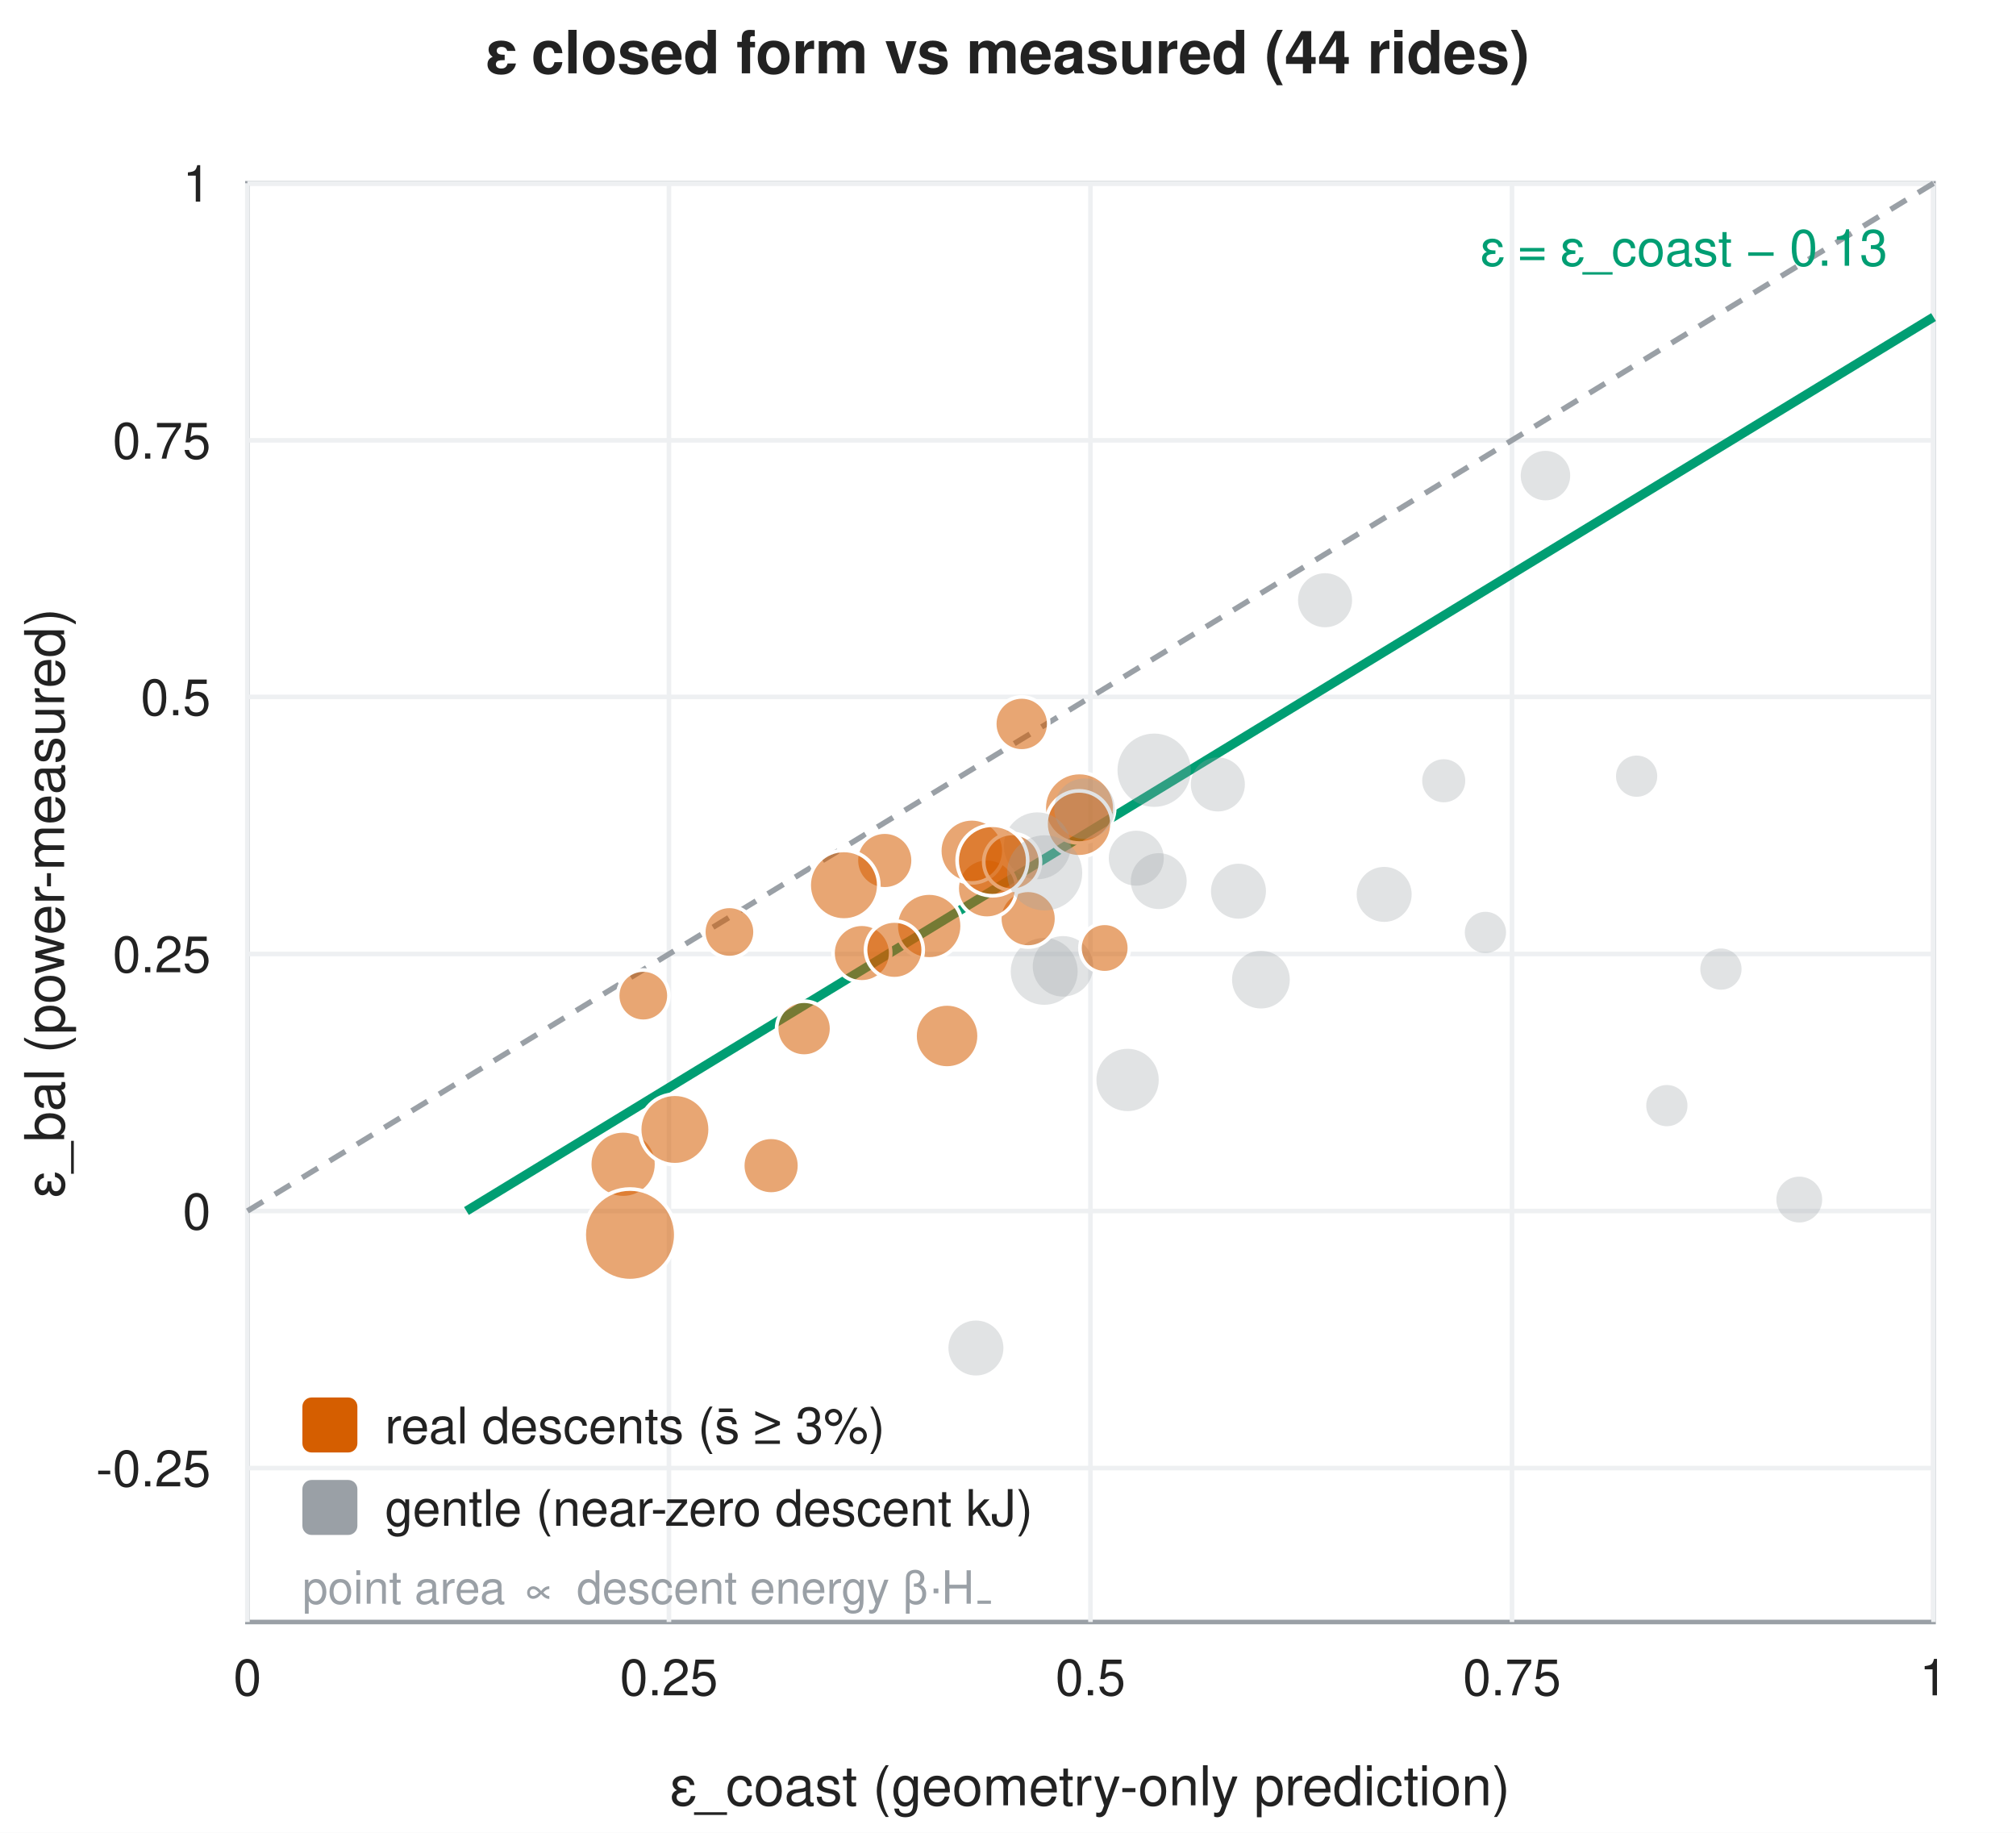
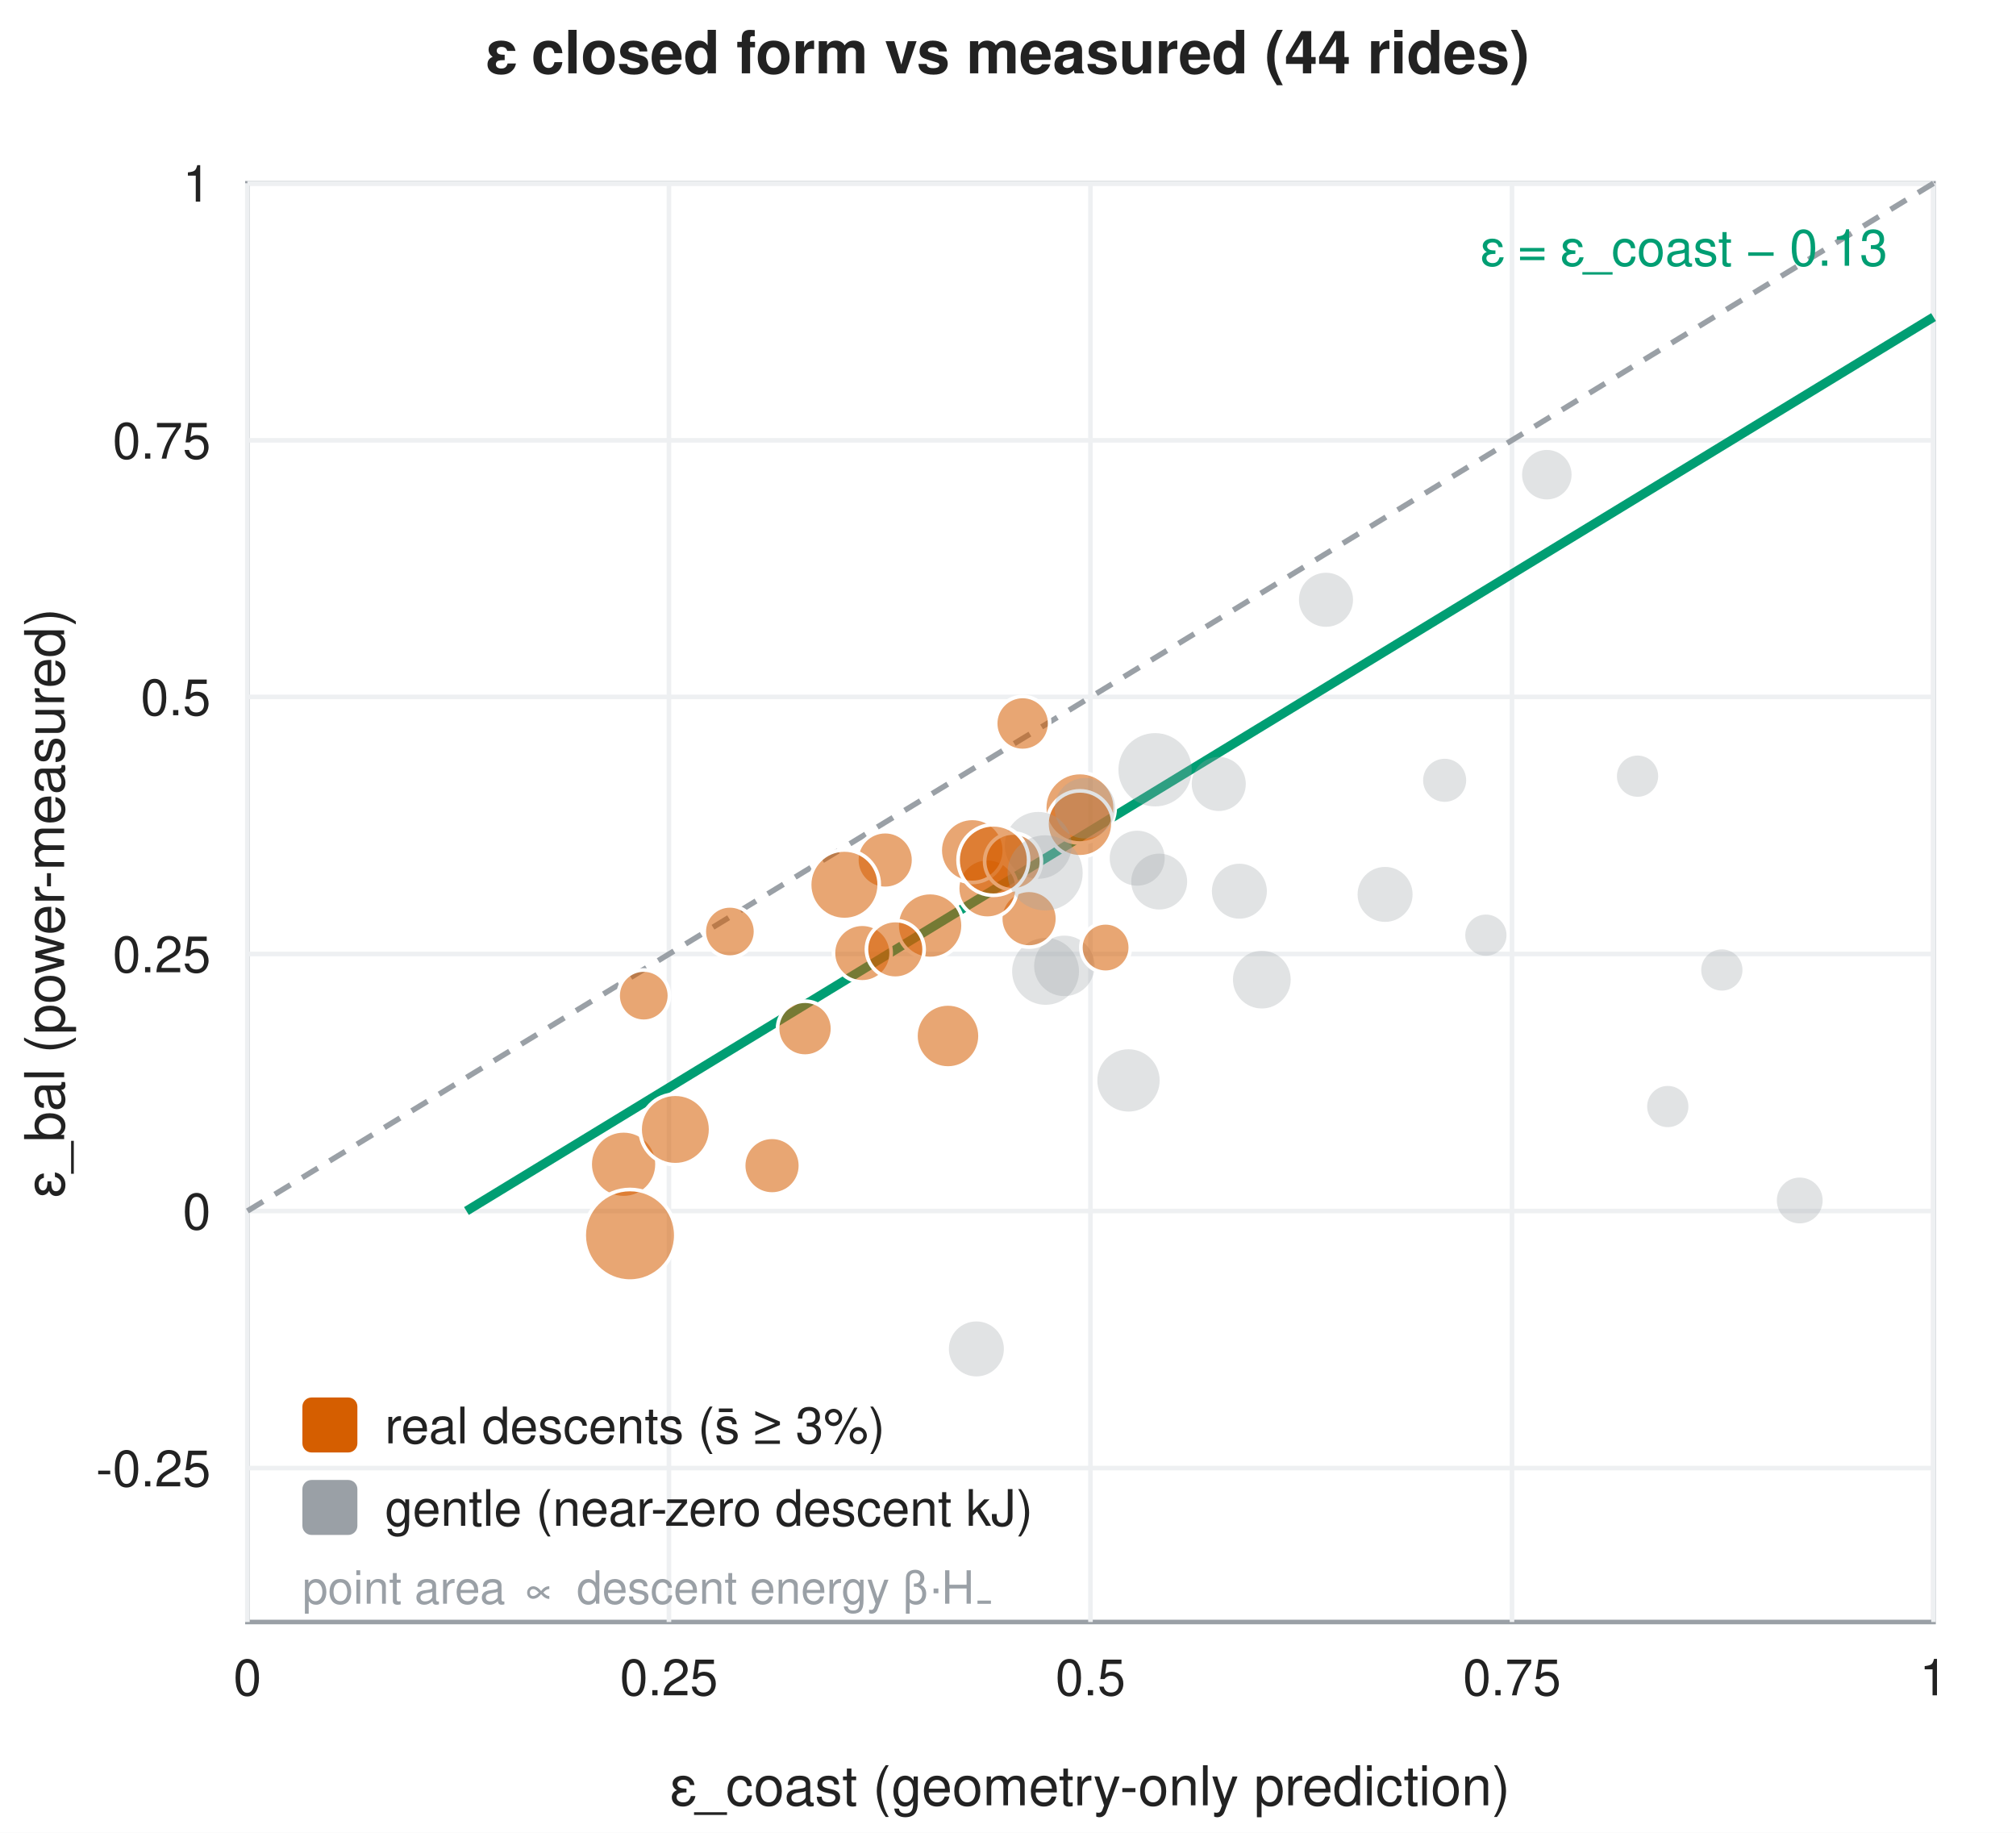
<svg xmlns="http://www.w3.org/2000/svg" viewBox="0 0 440 400" width="440" height="400" font-size="12">
  <rect width="440" height="400" fill="#fff" />
  <rect x="54" y="40" width="368" height="314" fill="#fff" stroke="#9aa0a6" stroke-width="1" />
  <text x="220" y="16" text-anchor="middle" font-family="-apple-system,Segoe UI,Helvetica,Arial,sans-serif" font-size="13" font-weight="600" fill="#222222">ε closed form vs measured (44 rides)</text>
  <line x1="54.0" y1="40" x2="54.0" y2="354" stroke="#eef0f2" stroke-width="1" />
  <text x="54.0" y="370" text-anchor="middle" font-family="-apple-system,Segoe UI,Helvetica,Arial,sans-serif" font-size="11" fill="#222222">0</text>
  <line x1="146.0" y1="40" x2="146.0" y2="354" stroke="#eef0f2" stroke-width="1" />
  <text x="146.0" y="370" text-anchor="middle" font-family="-apple-system,Segoe UI,Helvetica,Arial,sans-serif" font-size="11" fill="#222222">0.25</text>
  <line x1="238.0" y1="40" x2="238.0" y2="354" stroke="#eef0f2" stroke-width="1" />
  <text x="238.0" y="370" text-anchor="middle" font-family="-apple-system,Segoe UI,Helvetica,Arial,sans-serif" font-size="11" fill="#222222">0.5</text>
  <line x1="330.0" y1="40" x2="330.0" y2="354" stroke="#eef0f2" stroke-width="1" />
  <text x="330.0" y="370" text-anchor="middle" font-family="-apple-system,Segoe UI,Helvetica,Arial,sans-serif" font-size="11" fill="#222222">0.75</text>
  <line x1="422.0" y1="40" x2="422.0" y2="354" stroke="#eef0f2" stroke-width="1" />
  <text x="422.0" y="370" text-anchor="middle" font-family="-apple-system,Segoe UI,Helvetica,Arial,sans-serif" font-size="11" fill="#222222">1</text>
  <line x1="54" y1="320.4" x2="422" y2="320.4" stroke="#eef0f2" stroke-width="1" />
  <text x="46" y="324.4" text-anchor="end" font-family="-apple-system,Segoe UI,Helvetica,Arial,sans-serif" font-size="11" fill="#222222">-0.25</text>
  <line x1="54" y1="264.3" x2="422" y2="264.3" stroke="#eef0f2" stroke-width="1" />
  <text x="46" y="268.3" text-anchor="end" font-family="-apple-system,Segoe UI,Helvetica,Arial,sans-serif" font-size="11" fill="#222222">0</text>
  <line x1="54" y1="208.2" x2="422" y2="208.2" stroke="#eef0f2" stroke-width="1" />
  <text x="46" y="212.2" text-anchor="end" font-family="-apple-system,Segoe UI,Helvetica,Arial,sans-serif" font-size="11" fill="#222222">0.25</text>
  <line x1="54" y1="152.1" x2="422" y2="152.1" stroke="#eef0f2" stroke-width="1" />
  <text x="46" y="156.1" text-anchor="end" font-family="-apple-system,Segoe UI,Helvetica,Arial,sans-serif" font-size="11" fill="#222222">0.5</text>
  <line x1="54" y1="96.1" x2="422" y2="96.1" stroke="#eef0f2" stroke-width="1" />
  <text x="46" y="100.1" text-anchor="end" font-family="-apple-system,Segoe UI,Helvetica,Arial,sans-serif" font-size="11" fill="#222222">0.75</text>
  <line x1="54" y1="40.0" x2="422" y2="40.0" stroke="#eef0f2" stroke-width="1" />
  <text x="46" y="44.0" text-anchor="end" font-family="-apple-system,Segoe UI,Helvetica,Arial,sans-serif" font-size="11" fill="#222222">1</text>
  <text x="238" y="394" text-anchor="middle" font-family="-apple-system,Segoe UI,Helvetica,Arial,sans-serif" font-size="12" fill="#222222">ε_coast  (geometry-only prediction)</text>
  <text x="14" y="197" text-anchor="middle" font-family="-apple-system,Segoe UI,Helvetica,Arial,sans-serif" font-size="12" fill="#222222" transform="rotate(-90 14 197)">ε_bal  (power-measured)</text>
  <path d="M54.0,264.3 L422.0,40.0" fill="none" stroke="#9aa0a6" stroke-width="1.2" stroke-dasharray="4 3" />
  <path d="M101.8,264.3 L422.0,69.2" fill="none" stroke="#009E73" stroke-width="2.0" />
-   <circle cx="136.0" cy="254.1" r="7.3" fill="#D55E00" fill-opacity="0.55" stroke="#fff" stroke-width="0.8" data-tip="ε_coast 0.22 → ε_bal 0.05 · s̄ 4.0% · βH₋ 2241 kJ" class="s0" />
-   <circle cx="147.3" cy="246.5" r="7.7" fill="#D55E00" fill-opacity="0.55" stroke="#fff" stroke-width="0.8" data-tip="ε_coast 0.25 → ε_bal 0.08 · s̄ 4.7% · βH₋ 2629 kJ" class="s0" />
-   <circle cx="168.3" cy="254.4" r="6.2" fill="#D55E00" fill-opacity="0.55" stroke="#fff" stroke-width="0.8" data-tip="ε_coast 0.31 → ε_bal 0.04 · s̄ 4.4% · βH₋ 1210 kJ" class="s0" />
-   <circle cx="227.9" cy="212.0" r="7.3" fill="#9aa0a6" fill-opacity="0.3" stroke="none" stroke-width="0.8" data-tip="ε_coast 0.47 → ε_bal 0.23 · s̄ 2.8% · βH₋ 2194 kJ" class="s1" />
-   <circle cx="232.0" cy="210.9" r="6.6" fill="#9aa0a6" fill-opacity="0.3" stroke="none" stroke-width="0.8" data-tip="ε_coast 0.48 → ε_bal 0.24 · s̄ 2.3% · βH₋ 1535 kJ" class="s1" />
-   <circle cx="275.2" cy="213.8" r="6.3" fill="#9aa0a6" fill-opacity="0.3" stroke="none" stroke-width="0.8" data-tip="ε_coast 0.60 → ε_bal 0.22 · s̄ 2.2% · βH₋ 1291 kJ" class="s1" />
-   <circle cx="224.4" cy="200.5" r="6.2" fill="#D55E00" fill-opacity="0.55" stroke="#fff" stroke-width="0.8" data-tip="ε_coast 0.46 → ε_bal 0.28 · s̄ 3.3% · βH₋ 1264 kJ" class="s0" />
-   <circle cx="246.1" cy="235.7" r="6.8" fill="#9aa0a6" fill-opacity="0.3" stroke="none" stroke-width="0.8" data-tip="ε_coast 0.52 → ε_bal 0.13 · s̄ 2.2% · βH₋ 1765 kJ" class="s1" />
-   <circle cx="270.3" cy="194.5" r="6.0" fill="#9aa0a6" fill-opacity="0.3" stroke="none" stroke-width="0.8" data-tip="ε_coast 0.59 → ε_bal 0.31 · s̄ 2.2% · βH₋ 1116 kJ" class="s1" />
-   <circle cx="363.8" cy="241.3" r="4.5" fill="#9aa0a6" fill-opacity="0.3" stroke="none" stroke-width="0.8" data-tip="ε_coast 0.84 → ε_bal 0.10 · s̄ 1.1% · βH₋ 265 kJ" class="s1" />
-   <circle cx="315.1" cy="170.4" r="4.7" fill="#9aa0a6" fill-opacity="0.3" stroke="none" stroke-width="0.8" data-tip="ε_coast 0.71 → ε_bal 0.42 · s̄ 1.9% · βH₋ 368 kJ" class="s1" />
-   <circle cx="206.7" cy="226.1" r="7.0" fill="#D55E00" fill-opacity="0.55" stroke="#fff" stroke-width="0.8" data-tip="ε_coast 0.41 → ε_bal 0.17 · s̄ 3.0% · βH₋ 1890 kJ" class="s0" />
-   <circle cx="241.1" cy="206.9" r="5.4" fill="#D55E00" fill-opacity="0.55" stroke="#fff" stroke-width="0.8" data-tip="ε_coast 0.51 → ε_bal 0.26 · s̄ 3.1% · βH₋ 714 kJ" class="s0" />
-   <circle cx="302.1" cy="195.2" r="6.0" fill="#9aa0a6" fill-opacity="0.3" stroke="none" stroke-width="0.8" data-tip="ε_coast 0.67 → ε_bal 0.31 · s̄ 2.2% · βH₋ 1084 kJ" class="s1" />
-   <circle cx="252.9" cy="192.3" r="6.1" fill="#9aa0a6" fill-opacity="0.3" stroke="none" stroke-width="0.8" data-tip="ε_coast 0.54 → ε_bal 0.32 · s̄ 2.6% · βH₋ 1139 kJ" class="s1" />
-   <circle cx="392.7" cy="261.8" r="5.0" fill="#9aa0a6" fill-opacity="0.3" stroke="none" stroke-width="0.8" data-tip="ε_coast 0.92 → ε_bal 0.01 · s̄ 0.9% · βH₋ 496 kJ" class="s1" />
-   <circle cx="375.6" cy="211.5" r="4.5" fill="#9aa0a6" fill-opacity="0.3" stroke="none" stroke-width="0.8" data-tip="ε_coast 0.87 → ε_bal 0.24 · s̄ 1.0% · βH₋ 289 kJ" class="s1" />
-   <circle cx="213.0" cy="294.2" r="6.0" fill="#9aa0a6" fill-opacity="0.3" stroke="none" stroke-width="0.8" data-tip="ε_coast 0.43 → ε_bal -0.13 · s̄ 2.6% · βH₋ 1087 kJ" class="s1" />
-   <circle cx="324.2" cy="203.5" r="4.5" fill="#9aa0a6" fill-opacity="0.3" stroke="none" stroke-width="0.8" data-tip="ε_coast 0.73 → ε_bal 0.27 · s̄ 1.5% · βH₋ 255 kJ" class="s1" />
-   <circle cx="137.5" cy="269.5" r="10.0" fill="#D55E00" fill-opacity="0.55" stroke="#fff" stroke-width="0.8" data-tip="ε_coast 0.23 → ε_bal -0.02 · s̄ 6.3% · βH₋ 5917 kJ" class="s0" />
-   <circle cx="202.8" cy="202.1" r="7.2" fill="#D55E00" fill-opacity="0.55" stroke="#fff" stroke-width="0.8" data-tip="ε_coast 0.40 → ε_bal 0.28 · s̄ 3.1% · βH₋ 2139 kJ" class="s0" />
-   <circle cx="188.1" cy="208.0" r="6.3" fill="#D55E00" fill-opacity="0.55" stroke="#fff" stroke-width="0.8" data-tip="ε_coast 0.36 → ε_bal 0.25 · s̄ 4.1% · βH₋ 1308 kJ" class="s0" />
-   <circle cx="248.0" cy="187.3" r="6.0" fill="#9aa0a6" fill-opacity="0.3" stroke="none" stroke-width="0.8" data-tip="ε_coast 0.53 → ε_bal 0.34 · s̄ 2.7% · βH₋ 1121 kJ" class="s1" />
-   <circle cx="195.2" cy="207.3" r="6.3" fill="#D55E00" fill-opacity="0.55" stroke="#fff" stroke-width="0.8" data-tip="ε_coast 0.38 → ε_bal 0.25 · s̄ 4.1% · βH₋ 1329 kJ" class="s0" />
-   <circle cx="357.2" cy="169.4" r="4.5" fill="#9aa0a6" fill-opacity="0.3" stroke="none" stroke-width="0.8" data-tip="ε_coast 0.82 → ε_bal 0.42 · s̄ 1.6% · βH₋ 287 kJ" class="s1" />
-   <circle cx="215.4" cy="193.9" r="6.5" fill="#D55E00" fill-opacity="0.55" stroke="#fff" stroke-width="0.8" data-tip="ε_coast 0.44 → ε_bal 0.31 · s̄ 3.5% · βH₋ 1501 kJ" class="s0" />
-   <circle cx="175.5" cy="224.5" r="6.0" fill="#D55E00" fill-opacity="0.55" stroke="#fff" stroke-width="0.8" data-tip="ε_coast 0.33 → ε_bal 0.18 · s̄ 4.4% · βH₋ 1102 kJ" class="s0" />
-   <circle cx="265.8" cy="171.2" r="5.9" fill="#9aa0a6" fill-opacity="0.3" stroke="none" stroke-width="0.8" data-tip="ε_coast 0.58 → ε_bal 0.42 · s̄ 2.8% · βH₋ 1038 kJ" class="s1" />
-   <circle cx="223.0" cy="158.0" r="5.9" fill="#D55E00" fill-opacity="0.55" stroke="#fff" stroke-width="0.8" data-tip="ε_coast 0.46 → ε_bal 0.47 · s̄ 3.4% · βH₋ 1029 kJ" class="s0" />
-   <circle cx="251.9" cy="168.1" r="8.0" fill="#9aa0a6" fill-opacity="0.3" stroke="none" stroke-width="0.8" data-tip="ε_coast 0.54 → ε_bal 0.43 · s̄ 2.9% · βH₋ 3022 kJ" class="s1" />
-   <circle cx="235.6" cy="176.3" r="7.7" fill="#D55E00" fill-opacity="0.55" stroke="#fff" stroke-width="0.8" data-tip="ε_coast 0.49 → ε_bal 0.39 · s̄ 3.1% · βH₋ 2674 kJ" class="s0" />
-   <circle cx="193.1" cy="187.8" r="6.2" fill="#D55E00" fill-opacity="0.55" stroke="#fff" stroke-width="0.8" data-tip="ε_coast 0.38 → ε_bal 0.34 · s̄ 4.5% · βH₋ 1244 kJ" class="s0" />
-   <circle cx="159.2" cy="203.4" r="5.6" fill="#D55E00" fill-opacity="0.55" stroke="#fff" stroke-width="0.8" data-tip="ε_coast 0.29 → ε_bal 0.27 · s̄ 5.1% · βH₋ 792 kJ" class="s0" />
-   <circle cx="235.5" cy="179.8" r="7.2" fill="#D55E00" fill-opacity="0.55" stroke="#fff" stroke-width="0.8" data-tip="ε_coast 0.49 → ε_bal 0.38 · s̄ 3.6% · βH₋ 2138 kJ" class="s0" />
-   <circle cx="337.3" cy="103.8" r="5.4" fill="#9aa0a6" fill-opacity="0.3" stroke="none" stroke-width="0.8" data-tip="ε_coast 0.77 → ε_bal 0.72 · s̄ 2.0% · βH₋ 670 kJ" class="s1" />
-   <circle cx="212.1" cy="185.7" r="7.0" fill="#D55E00" fill-opacity="0.55" stroke="#fff" stroke-width="0.8" data-tip="ε_coast 0.43 → ε_bal 0.35 · s̄ 3.6% · βH₋ 1904 kJ" class="s0" />
-   <circle cx="289.2" cy="131.0" r="5.9" fill="#9aa0a6" fill-opacity="0.3" stroke="none" stroke-width="0.8" data-tip="ε_coast 0.64 → ε_bal 0.59 · s̄ 2.2% · βH₋ 998 kJ" class="s1" />
-   <circle cx="184.2" cy="193.2" r="7.6" fill="#D55E00" fill-opacity="0.55" stroke="#fff" stroke-width="0.8" data-tip="ε_coast 0.35 → ε_bal 0.32 · s̄ 4.3% · βH₋ 2607 kJ" class="s0" />
-   <circle cx="140.4" cy="217.3" r="5.6" fill="#D55E00" fill-opacity="0.55" stroke="#fff" stroke-width="0.8" data-tip="ε_coast 0.23 → ε_bal 0.21 · s̄ 6.1% · βH₋ 818 kJ" class="s0" />
-   <circle cx="226.4" cy="184.6" r="7.3" fill="#9aa0a6" fill-opacity="0.3" stroke="none" stroke-width="0.8" data-tip="ε_coast 0.47 → ε_bal 0.36 · s̄ 3.0% · βH₋ 2236 kJ" class="s1" />
-   <circle cx="220.9" cy="188.1" r="6.2" fill="#D55E00" fill-opacity="0.55" stroke="#fff" stroke-width="0.8" data-tip="ε_coast 0.45 → ε_bal 0.34 · s̄ 3.5% · βH₋ 1227 kJ" class="s0" />
-   <circle cx="236.7" cy="176.5" r="6.6" fill="#9aa0a6" fill-opacity="0.3" stroke="none" stroke-width="0.8" data-tip="ε_coast 0.50 → ε_bal 0.39 · s̄ 2.8% · βH₋ 1543 kJ" class="s1" />
-   <circle cx="216.6" cy="187.8" r="7.7" fill="#D55E00" fill-opacity="0.55" stroke="#fff" stroke-width="0.8" data-tip="ε_coast 0.44 → ε_bal 0.34 · s̄ 3.6% · βH₋ 2693 kJ" class="s0" />
-   <circle cx="228.0" cy="190.5" r="8.2" fill="#9aa0a6" fill-opacity="0.3" stroke="none" stroke-width="0.8" data-tip="ε_coast 0.47 → ε_bal 0.33 · s̄ 2.7% · βH₋ 3324 kJ" class="s1" />
+   <circle cx="136.1" cy="254.1" r="7.3" fill="#D55E00" fill-opacity="0.55" stroke="#fff" stroke-width="0.8" data-tip="ε_coast 0.22 → ε_bal 0.05 · s̄ 4.0% · βH₋ 2236 kJ" class="s0" />
+   <circle cx="147.4" cy="246.5" r="7.7" fill="#D55E00" fill-opacity="0.55" stroke="#fff" stroke-width="0.8" data-tip="ε_coast 0.25 → ε_bal 0.08 · s̄ 4.7% · βH₋ 2623 kJ" class="s0" />
+   <circle cx="168.5" cy="254.4" r="6.2" fill="#D55E00" fill-opacity="0.55" stroke="#fff" stroke-width="0.8" data-tip="ε_coast 0.31 → ε_bal 0.04 · s̄ 4.4% · βH₋ 1207 kJ" class="s0" />
+   <circle cx="228.2" cy="212.0" r="7.3" fill="#9aa0a6" fill-opacity="0.3" stroke="none" stroke-width="0.8" data-tip="ε_coast 0.47 → ε_bal 0.23 · s̄ 2.8% · βH₋ 2188 kJ" class="s1" />
+   <circle cx="232.3" cy="210.8" r="6.6" fill="#9aa0a6" fill-opacity="0.3" stroke="none" stroke-width="0.8" data-tip="ε_coast 0.48 → ε_bal 0.24 · s̄ 2.3% · βH₋ 1531 kJ" class="s1" />
+   <circle cx="275.4" cy="213.8" r="6.3" fill="#9aa0a6" fill-opacity="0.3" stroke="none" stroke-width="0.8" data-tip="ε_coast 0.60 → ε_bal 0.23 · s̄ 2.2% · βH₋ 1288 kJ" class="s1" />
+   <circle cx="224.6" cy="200.5" r="6.2" fill="#D55E00" fill-opacity="0.55" stroke="#fff" stroke-width="0.8" data-tip="ε_coast 0.46 → ε_bal 0.28 · s̄ 3.3% · βH₋ 1261 kJ" class="s0" />
+   <circle cx="246.3" cy="235.8" r="6.8" fill="#9aa0a6" fill-opacity="0.3" stroke="none" stroke-width="0.8" data-tip="ε_coast 0.52 → ε_bal 0.13 · s̄ 2.2% · βH₋ 1760 kJ" class="s1" />
+   <circle cx="270.5" cy="194.5" r="6.0" fill="#9aa0a6" fill-opacity="0.3" stroke="none" stroke-width="0.8" data-tip="ε_coast 0.59 → ε_bal 0.31 · s̄ 2.2% · βH₋ 1113 kJ" class="s1" />
+   <circle cx="364.0" cy="241.5" r="4.5" fill="#9aa0a6" fill-opacity="0.3" stroke="none" stroke-width="0.8" data-tip="ε_coast 0.84 → ε_bal 0.10 · s̄ 1.1% · βH₋ 265 kJ" class="s1" />
+   <circle cx="315.3" cy="170.3" r="4.7" fill="#9aa0a6" fill-opacity="0.3" stroke="none" stroke-width="0.8" data-tip="ε_coast 0.71 → ε_bal 0.42 · s̄ 1.9% · βH₋ 367 kJ" class="s1" />
+   <circle cx="206.9" cy="226.1" r="7.0" fill="#D55E00" fill-opacity="0.55" stroke="#fff" stroke-width="0.8" data-tip="ε_coast 0.42 → ε_bal 0.17 · s̄ 3.0% · βH₋ 1886 kJ" class="s0" />
+   <circle cx="241.3" cy="206.8" r="5.4" fill="#D55E00" fill-opacity="0.55" stroke="#fff" stroke-width="0.8" data-tip="ε_coast 0.51 → ε_bal 0.26 · s̄ 3.1% · βH₋ 712 kJ" class="s0" />
+   <circle cx="302.3" cy="195.2" r="6.0" fill="#9aa0a6" fill-opacity="0.3" stroke="none" stroke-width="0.8" data-tip="ε_coast 0.67 → ε_bal 0.31 · s̄ 2.2% · βH₋ 1081 kJ" class="s1" />
+   <circle cx="253.0" cy="192.4" r="6.1" fill="#9aa0a6" fill-opacity="0.3" stroke="none" stroke-width="0.8" data-tip="ε_coast 0.54 → ε_bal 0.32 · s̄ 2.6% · βH₋ 1137 kJ" class="s1" />
+   <circle cx="392.8" cy="262.0" r="5.0" fill="#9aa0a6" fill-opacity="0.3" stroke="none" stroke-width="0.8" data-tip="ε_coast 0.92 → ε_bal 0.01 · s̄ 0.9% · βH₋ 495 kJ" class="s1" />
+   <circle cx="375.8" cy="211.7" r="4.5" fill="#9aa0a6" fill-opacity="0.3" stroke="none" stroke-width="0.8" data-tip="ε_coast 0.87 → ε_bal 0.23 · s̄ 1.0% · βH₋ 288 kJ" class="s1" />
+   <circle cx="213.1" cy="294.4" r="6.0" fill="#9aa0a6" fill-opacity="0.3" stroke="none" stroke-width="0.8" data-tip="ε_coast 0.43 → ε_bal -0.13 · s̄ 2.6% · βH₋ 1084 kJ" class="s1" />
+   <circle cx="324.3" cy="204.1" r="4.5" fill="#9aa0a6" fill-opacity="0.3" stroke="none" stroke-width="0.8" data-tip="ε_coast 0.73 → ε_bal 0.27 · s̄ 1.5% · βH₋ 254 kJ" class="s1" />
+   <circle cx="137.5" cy="269.6" r="10.0" fill="#D55E00" fill-opacity="0.55" stroke="#fff" stroke-width="0.8" data-tip="ε_coast 0.23 → ε_bal -0.02 · s̄ 6.3% · βH₋ 5903 kJ" class="s0" />
+   <circle cx="203.0" cy="202.0" r="7.2" fill="#D55E00" fill-opacity="0.55" stroke="#fff" stroke-width="0.8" data-tip="ε_coast 0.40 → ε_bal 0.28 · s̄ 3.1% · βH₋ 2134 kJ" class="s0" />
+   <circle cx="188.2" cy="208.0" r="6.3" fill="#D55E00" fill-opacity="0.55" stroke="#fff" stroke-width="0.8" data-tip="ε_coast 0.36 → ε_bal 0.25 · s̄ 4.1% · βH₋ 1305 kJ" class="s0" />
+   <circle cx="248.2" cy="187.3" r="6.0" fill="#9aa0a6" fill-opacity="0.3" stroke="none" stroke-width="0.8" data-tip="ε_coast 0.53 → ε_bal 0.34 · s̄ 2.7% · βH₋ 1118 kJ" class="s1" />
+   <circle cx="195.4" cy="207.2" r="6.3" fill="#D55E00" fill-opacity="0.55" stroke="#fff" stroke-width="0.8" data-tip="ε_coast 0.38 → ε_bal 0.25 · s̄ 4.1% · βH₋ 1326 kJ" class="s0" />
+   <circle cx="357.4" cy="169.4" r="4.5" fill="#9aa0a6" fill-opacity="0.3" stroke="none" stroke-width="0.8" data-tip="ε_coast 0.82 → ε_bal 0.42 · s̄ 1.6% · βH₋ 286 kJ" class="s1" />
+   <circle cx="215.5" cy="193.9" r="6.5" fill="#D55E00" fill-opacity="0.55" stroke="#fff" stroke-width="0.8" data-tip="ε_coast 0.44 → ε_bal 0.31 · s̄ 3.5% · βH₋ 1498 kJ" class="s0" />
+   <circle cx="175.7" cy="224.5" r="6.0" fill="#D55E00" fill-opacity="0.55" stroke="#fff" stroke-width="0.8" data-tip="ε_coast 0.33 → ε_bal 0.18 · s̄ 4.4% · βH₋ 1099 kJ" class="s0" />
+   <circle cx="266.0" cy="171.1" r="5.9" fill="#9aa0a6" fill-opacity="0.3" stroke="none" stroke-width="0.8" data-tip="ε_coast 0.58 → ε_bal 0.42 · s̄ 2.8% · βH₋ 1036 kJ" class="s1" />
+   <circle cx="223.2" cy="157.9" r="5.9" fill="#D55E00" fill-opacity="0.55" stroke="#fff" stroke-width="0.8" data-tip="ε_coast 0.46 → ε_bal 0.47 · s̄ 3.4% · βH₋ 1026 kJ" class="s0" />
+   <circle cx="252.1" cy="168.0" r="8.0" fill="#9aa0a6" fill-opacity="0.3" stroke="none" stroke-width="0.8" data-tip="ε_coast 0.54 → ε_bal 0.43 · s̄ 2.9% · βH₋ 3015 kJ" class="s1" />
+   <circle cx="235.7" cy="176.3" r="7.7" fill="#D55E00" fill-opacity="0.55" stroke="#fff" stroke-width="0.8" data-tip="ε_coast 0.49 → ε_bal 0.39 · s̄ 3.1% · βH₋ 2667 kJ" class="s0" />
+   <circle cx="193.2" cy="187.7" r="6.2" fill="#D55E00" fill-opacity="0.55" stroke="#fff" stroke-width="0.8" data-tip="ε_coast 0.38 → ε_bal 0.34 · s̄ 4.5% · βH₋ 1241 kJ" class="s0" />
+   <circle cx="159.3" cy="203.3" r="5.6" fill="#D55E00" fill-opacity="0.55" stroke="#fff" stroke-width="0.8" data-tip="ε_coast 0.29 → ε_bal 0.27 · s̄ 5.1% · βH₋ 790 kJ" class="s0" />
+   <circle cx="235.7" cy="179.8" r="7.2" fill="#D55E00" fill-opacity="0.55" stroke="#fff" stroke-width="0.8" data-tip="ε_coast 0.49 → ε_bal 0.38 · s̄ 3.6% · βH₋ 2133 kJ" class="s0" />
+   <circle cx="337.6" cy="103.6" r="5.4" fill="#9aa0a6" fill-opacity="0.3" stroke="none" stroke-width="0.8" data-tip="ε_coast 0.77 → ε_bal 0.72 · s̄ 2.0% · βH₋ 668 kJ" class="s1" />
+   <circle cx="212.2" cy="185.6" r="7.0" fill="#D55E00" fill-opacity="0.55" stroke="#fff" stroke-width="0.8" data-tip="ε_coast 0.43 → ε_bal 0.35 · s̄ 3.6% · βH₋ 1899 kJ" class="s0" />
+   <circle cx="289.4" cy="130.9" r="5.9" fill="#9aa0a6" fill-opacity="0.3" stroke="none" stroke-width="0.8" data-tip="ε_coast 0.64 → ε_bal 0.59 · s̄ 2.2% · βH₋ 996 kJ" class="s1" />
+   <circle cx="184.3" cy="193.1" r="7.6" fill="#D55E00" fill-opacity="0.55" stroke="#fff" stroke-width="0.8" data-tip="ε_coast 0.35 → ε_bal 0.32 · s̄ 4.3% · βH₋ 2601 kJ" class="s0" />
+   <circle cx="140.5" cy="217.3" r="5.6" fill="#D55E00" fill-opacity="0.55" stroke="#fff" stroke-width="0.8" data-tip="ε_coast 0.24 → ε_bal 0.21 · s̄ 6.1% · βH₋ 816 kJ" class="s0" />
+   <circle cx="226.6" cy="184.5" r="7.3" fill="#9aa0a6" fill-opacity="0.3" stroke="none" stroke-width="0.8" data-tip="ε_coast 0.47 → ε_bal 0.36 · s̄ 3.0% · βH₋ 2231 kJ" class="s1" />
+   <circle cx="221.1" cy="188.0" r="6.2" fill="#D55E00" fill-opacity="0.55" stroke="#fff" stroke-width="0.8" data-tip="ε_coast 0.45 → ε_bal 0.34 · s̄ 3.5% · βH₋ 1224 kJ" class="s0" />
+   <circle cx="236.8" cy="176.4" r="6.6" fill="#9aa0a6" fill-opacity="0.3" stroke="none" stroke-width="0.8" data-tip="ε_coast 0.50 → ε_bal 0.39 · s̄ 2.8% · βH₋ 1539 kJ" class="s1" />
+   <circle cx="216.8" cy="187.7" r="7.7" fill="#D55E00" fill-opacity="0.55" stroke="#fff" stroke-width="0.8" data-tip="ε_coast 0.44 → ε_bal 0.34 · s̄ 3.6% · βH₋ 2687 kJ" class="s0" />
+   <circle cx="228.1" cy="190.5" r="8.2" fill="#9aa0a6" fill-opacity="0.3" stroke="none" stroke-width="0.8" data-tip="ε_coast 0.47 → ε_bal 0.33 · s̄ 2.7% · βH₋ 3316 kJ" class="s1" />
  <text x="412" y="58" text-anchor="end" font-family="-apple-system,Segoe UI,Helvetica,Arial,sans-serif" font-size="11" fill="#009E73">ε = ε_coast − 0.13</text>
  <g class="lg" data-series="s0">
    <rect x="66" y="305" width="12" height="12" rx="2" fill="#D55E00" />
    <text x="84" y="315" font-family="-apple-system,Segoe UI,Helvetica,Arial,sans-serif" font-size="11" fill="#222222">real descents (s̄ ≥ 3%)</text>
  </g>
  <g class="lg" data-series="s1">
    <rect x="66" y="323" width="12" height="12" rx="2" fill="#9aa0a6" />
    <text x="84" y="333" font-family="-apple-system,Segoe UI,Helvetica,Arial,sans-serif" font-size="11" fill="#222222">gentle (near-zero descent kJ)</text>
  </g>
  <text x="66" y="350" font-family="-apple-system,Segoe UI,Helvetica,Arial,sans-serif" font-size="10" fill="#9aa0a6">point area ∝ descent energy β·H₋</text>
</svg>
